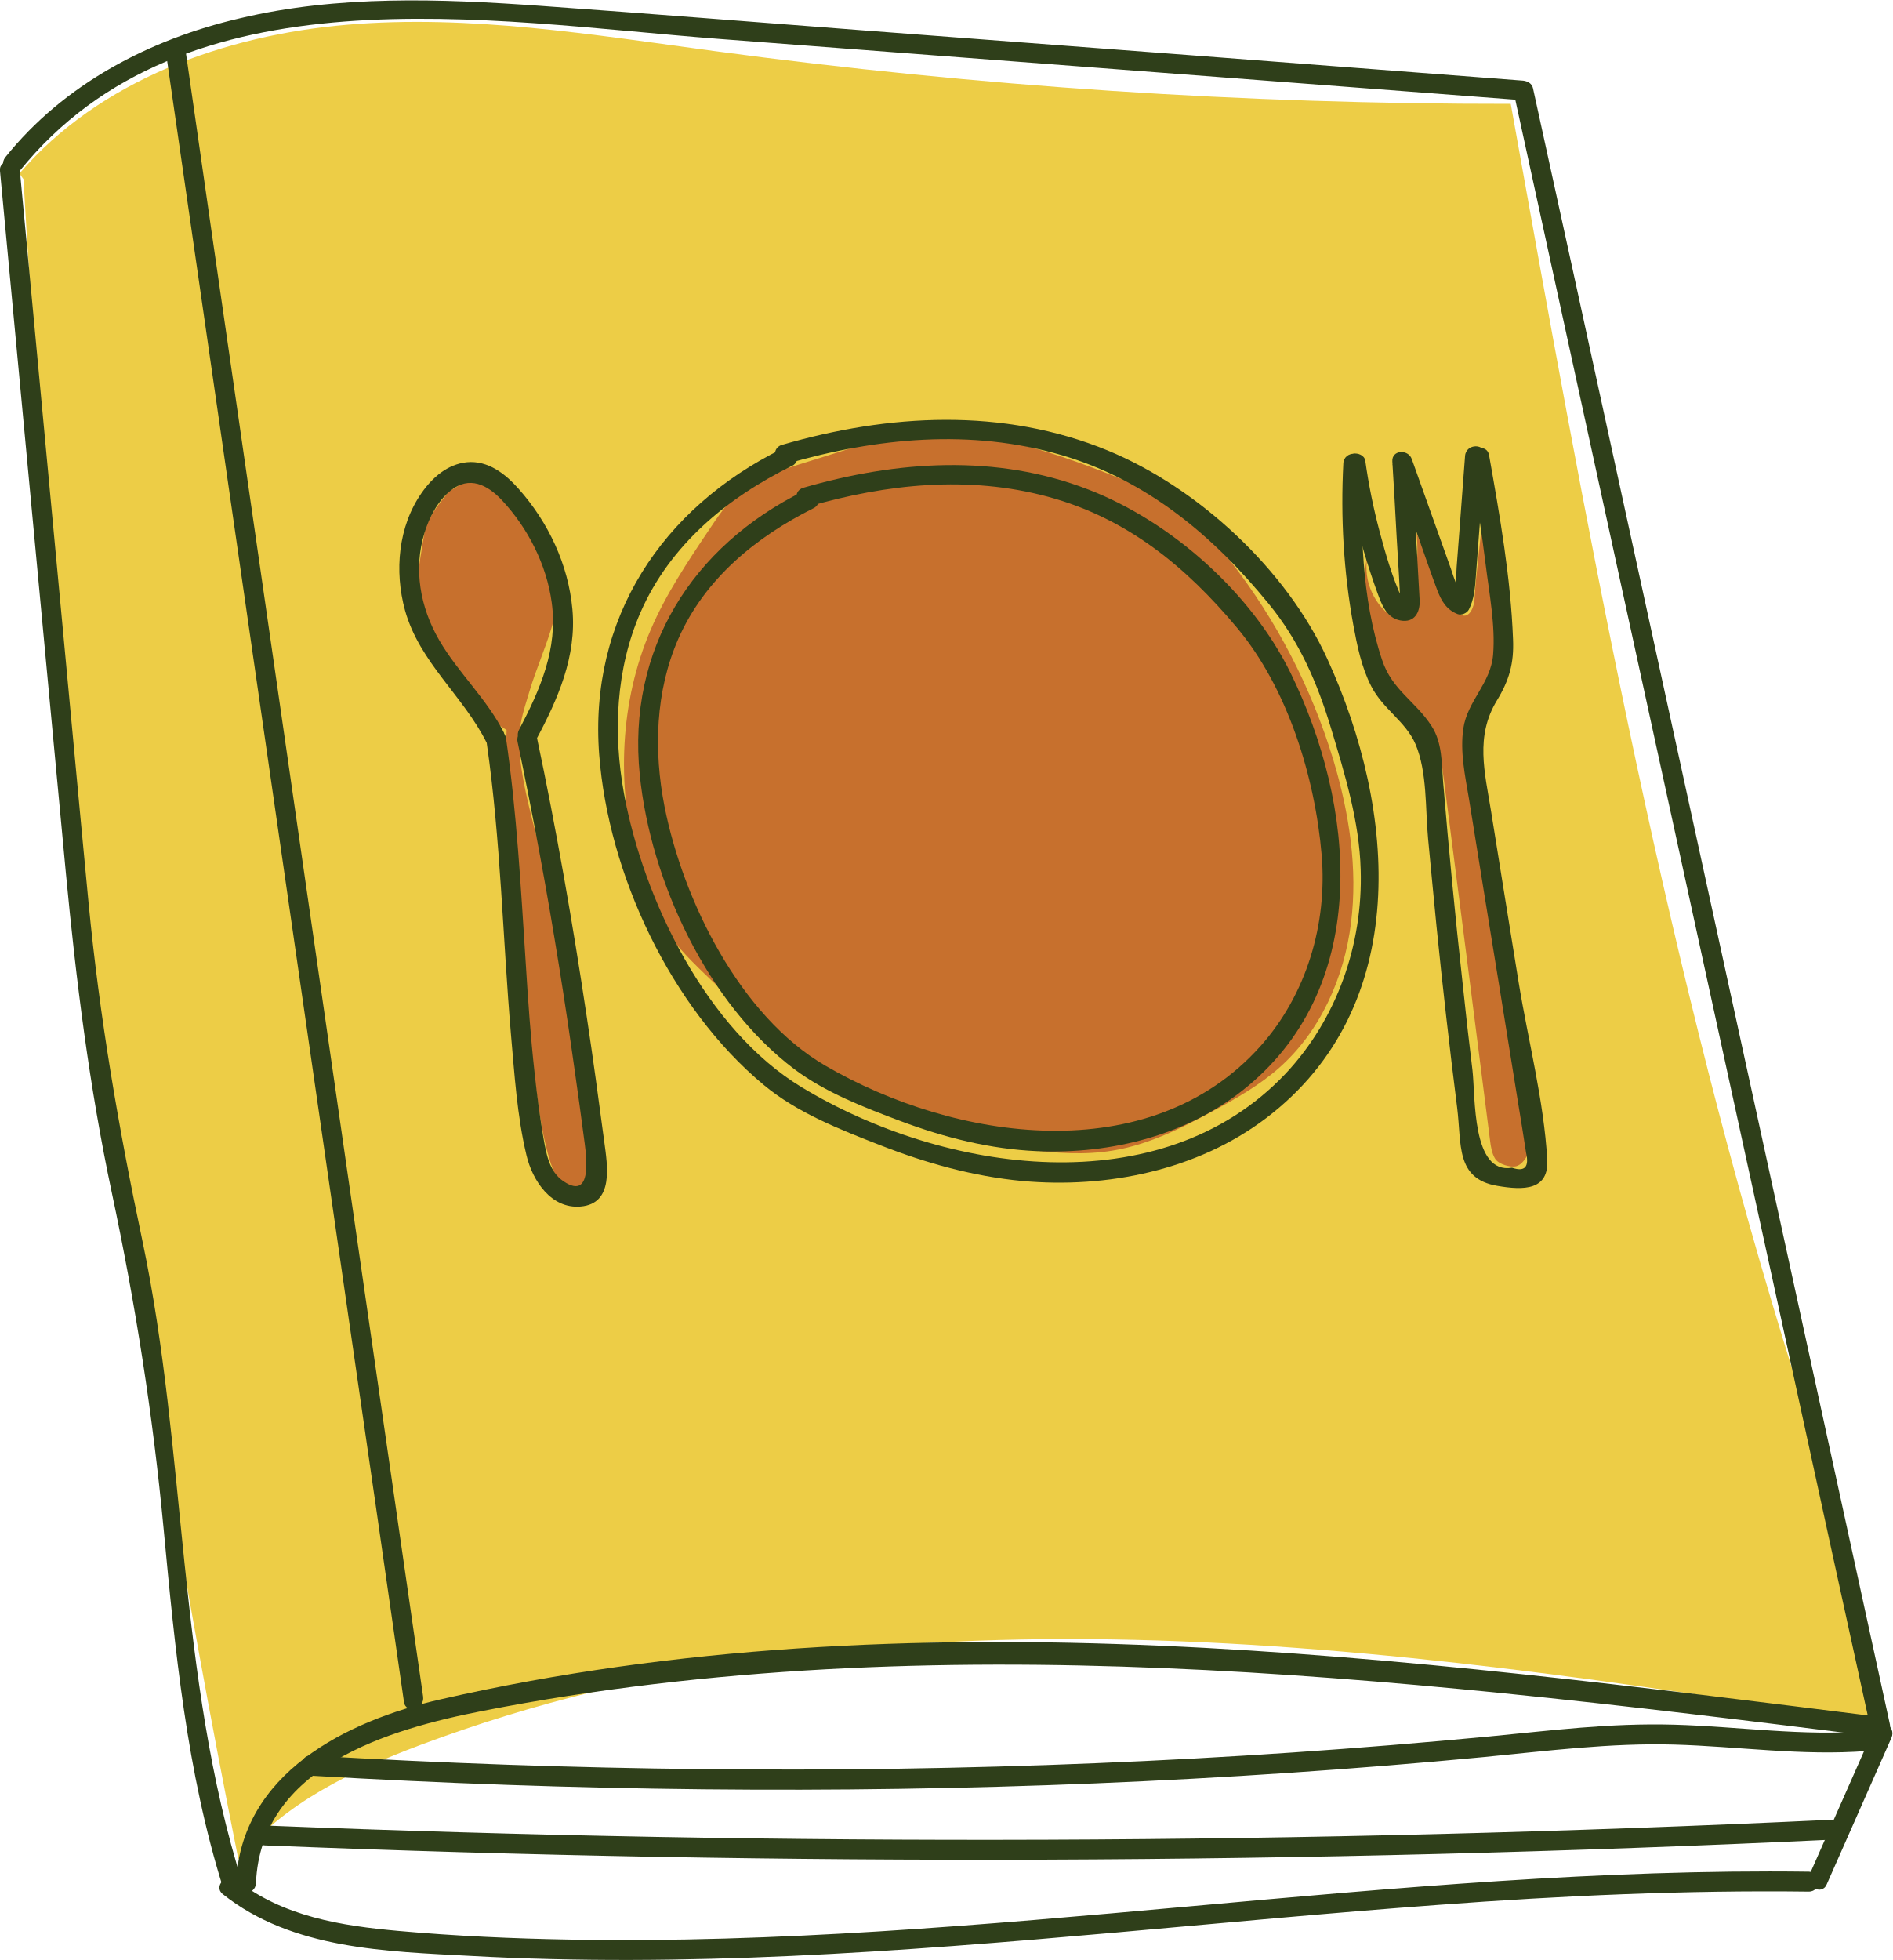
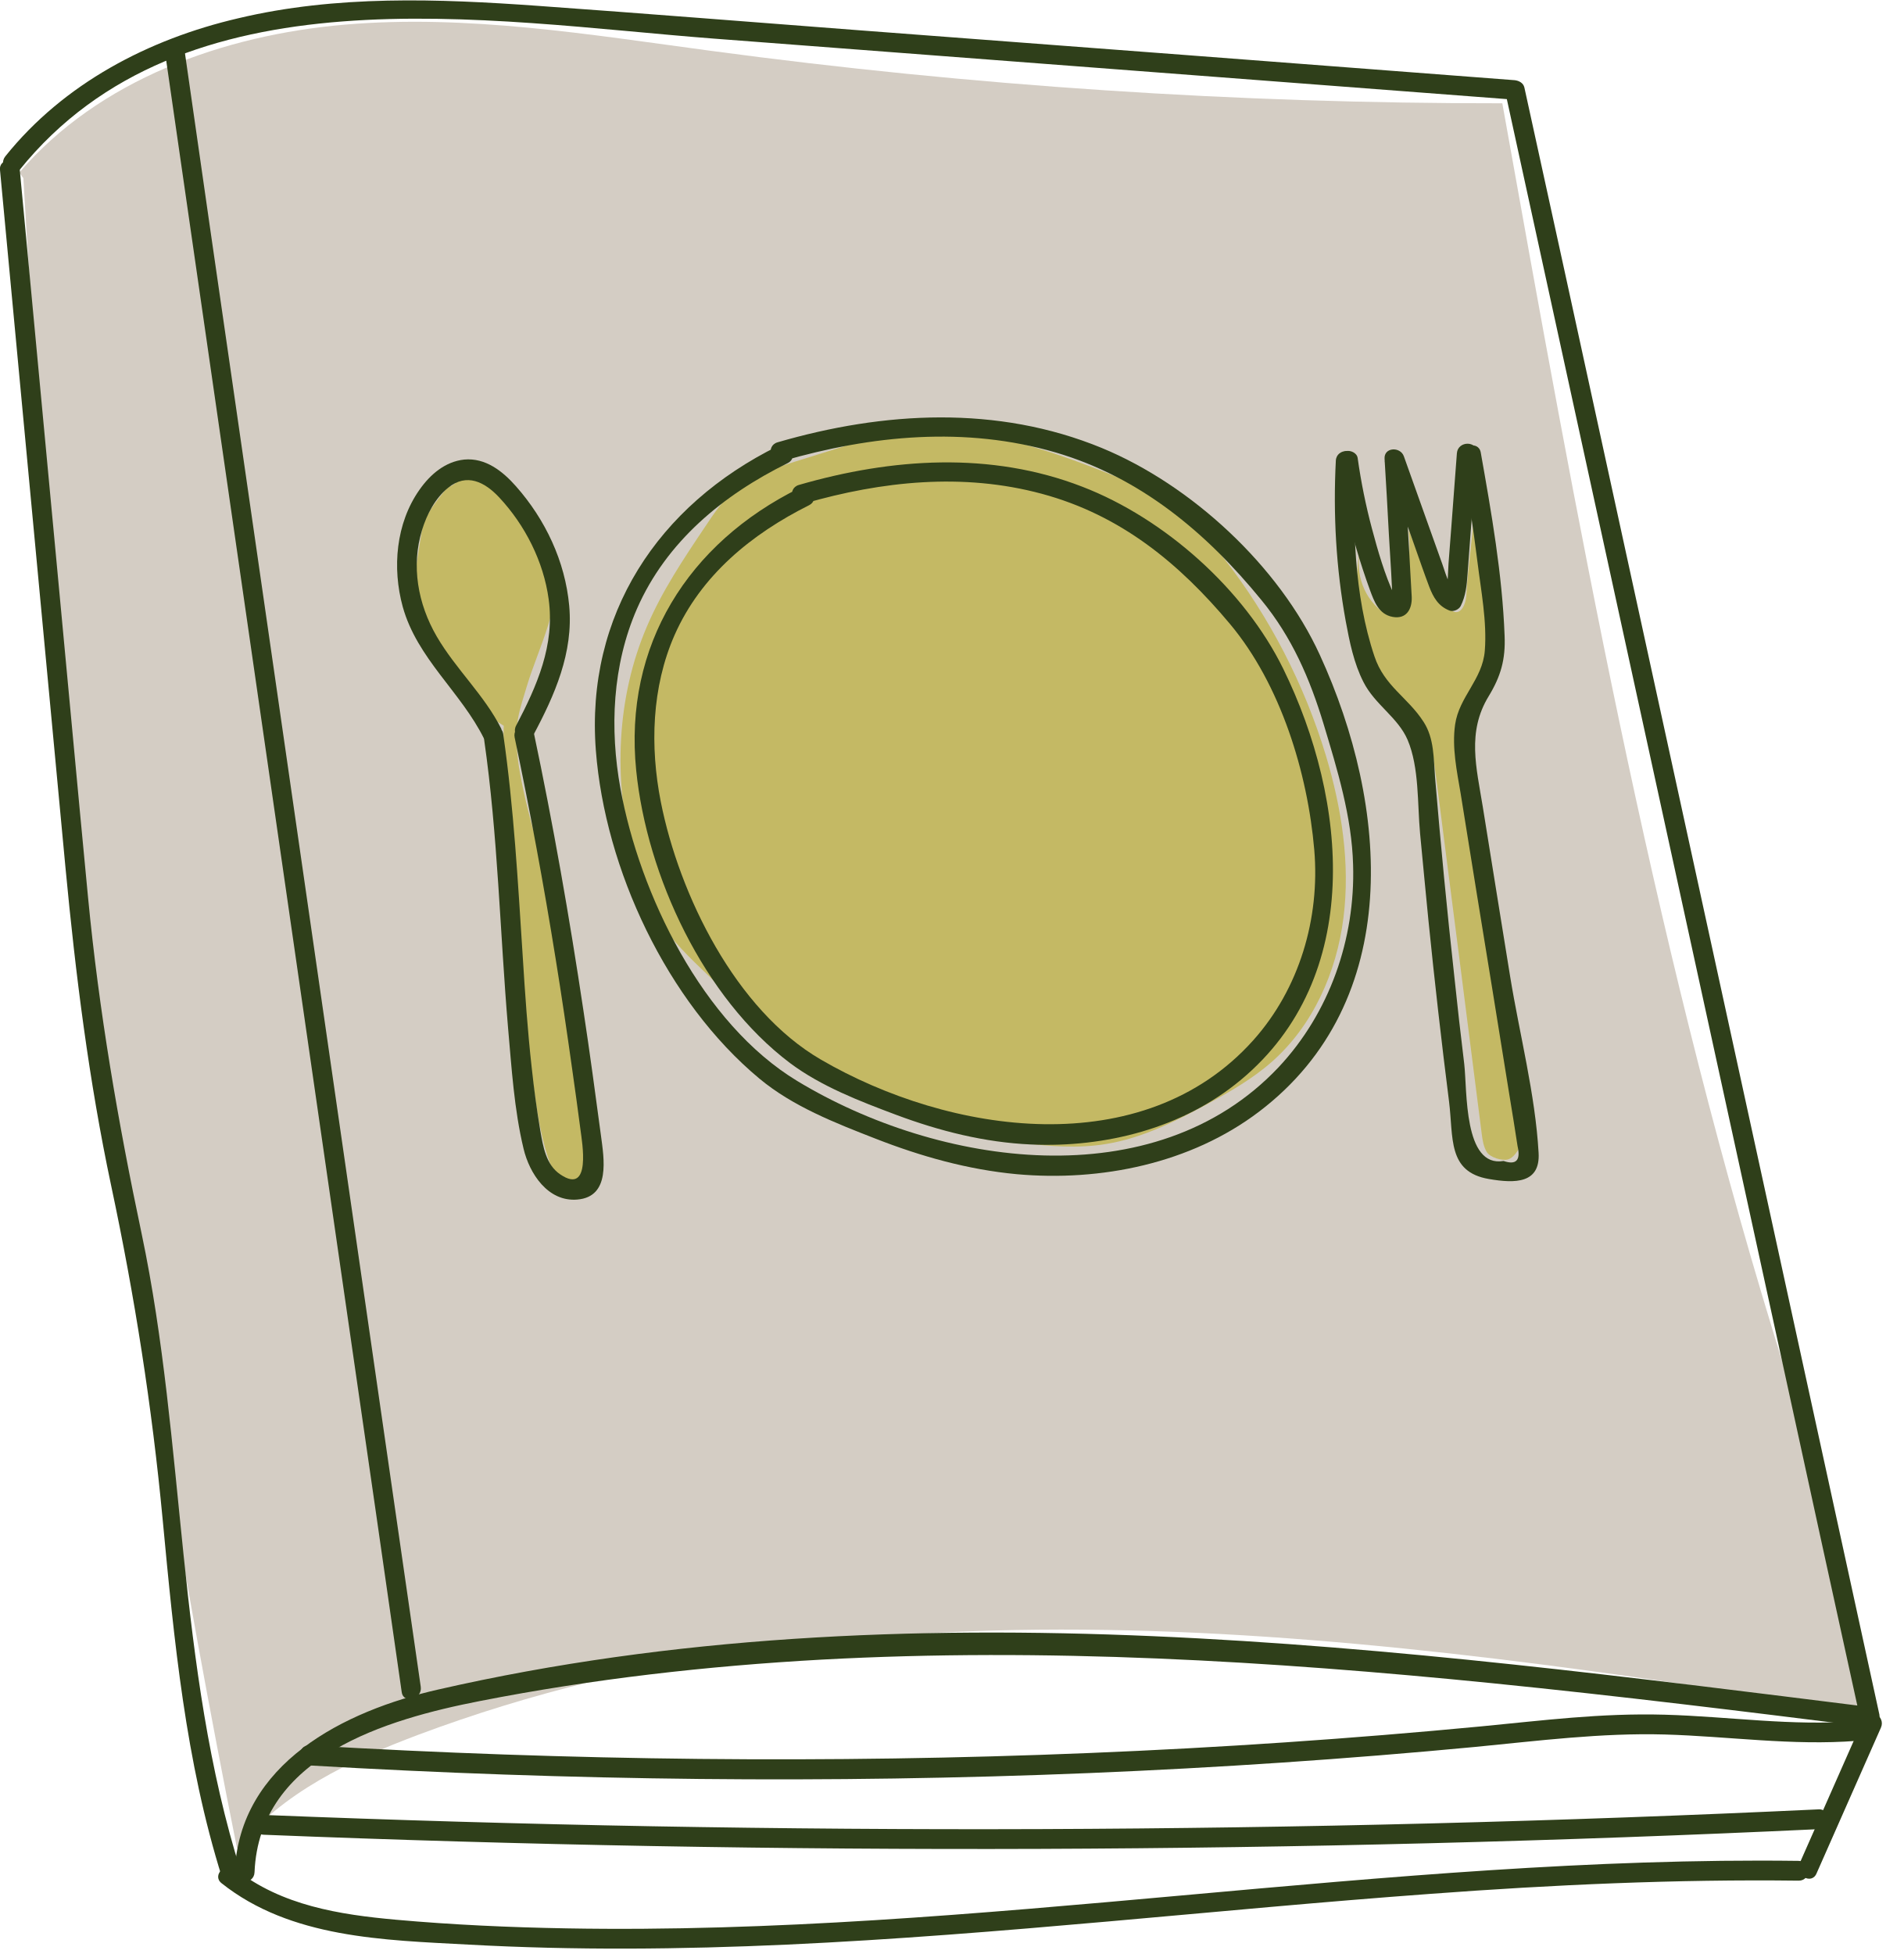
- <svg xmlns="http://www.w3.org/2000/svg" id="Capa_2" data-name="Capa 2" viewBox="0 0 74.16 76.79">
-   <defs>
-     <style>
-       .cls-1 {
-         fill: #2f3f1a;
-       }
- 
-       .cls-1, .cls-2, .cls-3 {
-         stroke-width: 0px;
-       }
- 
-       .cls-2 {
-         fill: #c7702d;
-       }
- 
-       .cls-3 {
-         fill: #edcd46;
-       }
-     </style>
-   </defs>
-   <g id="Light_Version" data-name="Light Version">
-     <g>
-       <path class="cls-3" d="M.76,6.8C3.9,3.14,8.8,1.38,13.6.97c4.8-.41,9.62.39,14.39,1.03,10.34,1.39,20.78,2.08,31.21,2.07,2.91,16.26,5.83,32.57,10.66,48.37,1.5,4.92,3.21,9.86,3.41,15-18.93-3.02-38.87-5.8-56.81.93-2.66,1-5.33,2.27-7.12,4.47C5,51.14,2.18,29.12.92,7.02" />
-       <g>
-         <path class="cls-2" d="M53.63,21.49c-.51,2.28.19,4.79,1.79,6.48.22.23.46.45.64.72.35.52.43,1.16.51,1.78.61,4.74,1.22,9.48,1.82,14.22.03.24.07.5.2.71s.59.35.83.29c.42-.12.74-1.01.64-1.44-.91-4.19-1.39-8.37-2.09-12.6-.16-.98.11-2.22.03-3.21-.03-.34-.19-.51-.06-.82.11-.25.28-.47.45-.69.71-.92.66-2.17.6-3.33s-.93-2.82-.84-3.97c-.06.98-.32,2.86-.37,3.85-.02.31-.19.72-.48.63-.1-.03-.17-.13-.23-.22-.64-.93-1.16-1.94-1.56-3.01.1,1.04-.04,2.1-.38,3.09-.04.11-.09.23-.2.28-.13.06-.27-.01-.38-.09-.79-.53-1.18-1.58-.93-2.5" />
-         <path class="cls-2" d="M33.41,17.54l-2.11.66c-.79.25-1.6.5-2.24,1.02-.53.42-.92,1-1.29,1.56-.84,1.25-1.68,2.51-2.27,3.89-1.21,2.81-1.33,6.03-.58,8.99.23.91.54,1.82,1.05,2.61.52.82,1.24,1.5,1.94,2.17,1.8,1.71,3.63,3.44,5.81,4.62,2.02,1.09,4.28,1.68,6.56,1.98,1.1.14,2.22.22,3.31.04,1.41-.23,2.71-.88,3.96-1.56.9-.49,1.8-1,2.57-1.68,1.62-1.43,2.55-3.53,2.82-5.67s-.07-4.32-.69-6.39c-.85-2.81-2.22-5.47-4.03-7.79-.6-.76-1.24-1.5-2.03-2.06-.77-.55-1.64-.92-2.51-1.27-1.81-.72-3.67-1.36-5.59-1.62-1.93-.26-3.95-.12-5.73.67" />
-         <path class="cls-1" d="M.76,6.71C7.22-1.32,19.14.83,28.11,1.52c10.53.8,21.06,1.61,31.59,2.41l-.38-.29c3.62,16.6,7.24,33.19,10.86,49.79,1.04,4.78,2.08,9.55,3.13,14.33l.38-.49c-18.53-2.31-37.97-4.91-56.43-.69-3.69.84-7.83,2.9-8.01,7.2-.02.5.76.5.78,0,.19-4.57,5.2-6.03,8.89-6.75,4.44-.87,8.94-1.38,13.45-1.63,8.82-.48,17.66.05,26.44.93,4.97.5,9.92,1.11,14.87,1.73.27.03.42-.27.38-.49-3.62-16.6-7.24-33.19-10.86-49.79-1.04-4.78-2.08-9.55-3.13-14.33-.04-.18-.21-.27-.38-.29-8.62-.66-17.24-1.32-25.87-1.97-4.21-.32-8.42-.66-12.63-.96-3.92-.28-7.94-.43-11.8.49C5.86,1.54,2.51,3.29.21,6.16c-.31.39.24.94.55.55h0Z" />
-         <path class="cls-1" d="M0,6.7c.86,9.16,1.72,18.33,2.58,27.49.4,4.22.92,8.38,1.8,12.53.93,4.37,1.61,8.71,2.03,13.16.45,4.76.9,9.53,2.34,14.11.15.48.9.27.75-.21-2.57-8.13-2.17-16.86-3.92-25.17-.93-4.4-1.68-8.76-2.11-13.24s-.83-8.87-1.25-13.31c-.48-5.12-.96-10.24-1.44-15.36-.05-.49-.83-.5-.78,0H0Z" />
-         <path class="cls-1" d="M6.51,2.11c2.42,16.76,4.84,33.52,7.26,50.28.69,4.76,1.38,9.53,2.06,14.29.07.49.82.28.75-.21-2.42-16.76-4.84-33.52-7.26-50.28-.69-4.76-1.38-9.53-2.06-14.29-.07-.49-.82-.28-.75.21h0Z" />
-         <path class="cls-1" d="M8.73,74.21c2.73,2.17,6.4,2.24,9.73,2.42,4.18.23,8.37.19,12.55,0,8.47-.39,16.9-1.38,25.36-2,4.83-.36,9.67-.58,14.51-.52.5,0,.5-.77,0-.78-16.24-.21-32.32,2.95-48.56,2.66-2.24-.04-4.48-.14-6.71-.34s-4.52-.56-6.33-1.99c-.39-.31-.94.24-.55.55h0Z" />
-         <path class="cls-1" d="M73.45,67.69c-.85,1.92-1.69,3.83-2.54,5.75-.2.45.47.85.67.39.85-1.92,1.69-3.83,2.54-5.75.2-.45-.47-.85-.67-.39h0Z" />
-         <path class="cls-1" d="M12.2,69.57c10.23.6,20.48.72,30.72.3,5.08-.21,10.15-.55,15.21-1.03,2.48-.24,4.97-.56,7.47-.49s5.03.45,7.57.25c.5-.04.5-.82,0-.78-2.53.21-5.04-.18-7.57-.25s-4.82.23-7.23.46c-5.14.49-10.29.84-15.45,1.05-10.24.42-20.49.3-30.72-.3-.5-.03-.5.75,0,.78h0Z" />
-         <path class="cls-1" d="M10.38,72.3c20.42.82,40.87.74,61.29-.22.5-.02.5-.8,0-.78-20.41.96-40.87,1.04-61.29.22-.5-.02-.5.76,0,.78h0Z" />
-         <path class="cls-2" d="M19.55,28.41c-1.13-1.89-2.53-2.54-3.21-4.63-.15-.46.2-2.3.27-2.78.08-.6.47-1.1.84-1.57.09-.12.19-.24.33-.28.11-.04.56-.47.68-.44,1.51.35,3,2.05,3.36,3.55s-.6,3.26-1.05,4.75c-.13.44-.28.87-.36,1.32-.13.81-.02,1.64.14,2.45.2,1.01.48,2,.75,3,1.04,3.88,1.93,7.84,1.89,11.85,0,.31-.03.66-.28.85-.25.2-.63.12-.87-.09s-.36-.52-.46-.82c-.3-.94-.44-1.92-.57-2.89-.65-4.67-1.3-9.37-1.16-14.08" />
-         <g>
-           <path class="cls-1" d="M19.76,28.73c-.67-1.34-1.8-2.36-2.55-3.65s-1.01-2.79-.58-4.19c.19-.62.52-1.26,1.03-1.67.73-.59,1.44-.23,2.01.38,1.02,1.09,1.75,2.53,1.95,4.01.25,1.81-.46,3.42-1.28,4.98-.24.44.44.84.67.39.85-1.59,1.59-3.26,1.42-5.11-.16-1.75-.94-3.4-2.1-4.71-.52-.59-1.2-1.13-2.04-1.05-.75.08-1.34.59-1.76,1.19-.93,1.32-1.08,3.08-.66,4.61.57,2.05,2.29,3.35,3.21,5.21.22.45.89.06.67-.39h0Z" />
-           <path class="cls-1" d="M19.08,29.16c.54,3.76.62,7.56.94,11.34.14,1.57.24,3.22.61,4.76.23.98.96,2.11,2.12,2.01,1.32-.11,1.05-1.62.93-2.53-.22-1.64-.44-3.28-.69-4.92-.55-3.67-1.19-7.33-1.96-10.97-.1-.49-.85-.28-.75.21.61,2.9,1.15,5.82,1.62,8.75.23,1.42.44,2.85.64,4.27.12.83.23,1.65.34,2.48.05.41.44,2.56-.8,1.72-.57-.38-.68-1.11-.79-1.73-.14-.83-.25-1.67-.34-2.5-.16-1.44-.26-2.89-.35-4.34-.19-2.93-.35-5.87-.77-8.78-.07-.49-.82-.28-.75.21h0Z" />
-           <path class="cls-1" d="M52.64,18.15c-.11,2.12.01,4.24.39,6.33.15.81.32,1.66.7,2.4.45.89,1.36,1.39,1.74,2.28.46,1.09.38,2.51.49,3.69s.22,2.29.33,3.43c.24,2.38.51,4.75.81,7.12.18,1.43-.07,2.78,1.57,3.06,1.04.18,2.03.18,1.96-1.03-.13-2.3-.75-4.67-1.12-6.94s-.72-4.47-1.08-6.7c-.25-1.54-.63-2.94.23-4.35.48-.79.67-1.45.63-2.39-.09-2.41-.52-4.85-.94-7.22-.09-.49-.84-.28-.75.21.24,1.36.45,2.73.62,4.1.14,1.13.38,2.36.29,3.5s-1.01,1.81-1.17,2.91c-.13.91.07,1.84.22,2.73.41,2.55.82,5.1,1.24,7.66.18,1.12.36,2.23.54,3.35.1.64.21,1.28.31,1.91.05.32.1.64.15.96.13.56-.05.76-.55.59-1.58.27-1.43-2.78-1.55-3.82-.14-1.14-.27-2.29-.39-3.44-.29-2.61-.54-5.23-.76-7.85-.06-.75-.03-1.54-.45-2.19-.62-.97-1.55-1.41-1.94-2.59-.81-2.41-.87-5.19-.74-7.71.03-.5-.75-.5-.78,0h0Z" />
-           <path class="cls-1" d="M52.73,18.27c.16,1.12.4,2.23.71,3.32.16.55.34,1.1.54,1.65.17.46.35.97.9,1.07s.77-.32.75-.79c-.03-.6-.07-1.19-.1-1.79-.07-1.21-.14-2.43-.21-3.64l-.76.1c.39,1.1.79,2.2,1.18,3.31.19.54.38,1.09.58,1.62.16.42.36.77.8.94.15.06.37-.04.44-.18.2-.4.24-.82.27-1.26.04-.54.08-1.07.12-1.61.08-1.05.16-2.1.24-3.15.04-.5-.74-.5-.78,0-.07.97-.15,1.94-.22,2.92-.04.48-.07.95-.11,1.43-.03.41,0,.91-.19,1.28l.44-.18c-.13-.05-.2-.24-.24-.36-.09-.23-.17-.47-.25-.71l-.5-1.4c-.34-.95-.68-1.91-1.02-2.86-.14-.39-.79-.36-.76.1.06.99.12,1.99.17,2.98l.09,1.49.04.78c0,.05,0,.3.02.31l.15-.11s-.06-.03-.08-.06c-.39-.84-.65-1.75-.89-2.65s-.43-1.84-.56-2.77c-.03-.21-.29-.32-.48-.27-.22.06-.3.27-.27.48h0Z" />
-           <path class="cls-1" d="M31.7,19.84c3.05-.88,6.25-1.22,9.36-.38s5.41,2.74,7.41,5.13,3.06,5.87,3.32,8.9c.23,2.7-.59,5.48-2.41,7.51-4.34,4.84-11.96,3.71-17.04.75-3.35-1.95-5.57-6.47-6.3-10.15-.43-2.18-.36-4.52.54-6.57,1.04-2.36,3.04-3.99,5.3-5.12.45-.22.06-.89-.39-.67-4.37,2.16-6.92,6.19-6.42,11.12.42,4.16,2.66,8.97,6.06,11.53,1.23.92,2.74,1.5,4.18,2.04,1.71.64,3.49,1.09,5.32,1.17,2.93.13,5.98-.64,8.26-2.54,4.88-4.05,4.22-11.01,1.68-16.2-1.54-3.14-4.68-5.93-7.92-7.18-3.61-1.4-7.51-1.13-11.17-.07-.48.14-.28.89.21.75h0Z" />
-           <path class="cls-1" d="M30.83,18.17c3.52-1.02,7.21-1.38,10.77-.34,3.34.98,5.94,3.16,8.11,5.82,1.2,1.46,1.91,3.1,2.45,4.89s1.11,3.65,1.16,5.54c.09,2.92-.93,5.84-2.94,7.98-4.89,5.18-13.41,3.9-18.96.54-3.74-2.26-6.21-7.36-6.97-11.52-.43-2.36-.32-4.87.65-7.09,1.16-2.65,3.4-4.49,5.94-5.74.45-.22.06-.89-.39-.67-4.72,2.33-7.58,6.65-7.17,11.99.36,4.68,2.8,9.9,6.44,12.93,1.32,1.1,2.99,1.75,4.58,2.37,1.79.7,3.64,1.22,5.56,1.4,3.32.3,6.86-.42,9.55-2.46,5.75-4.36,5.12-12.07,2.4-18-1.6-3.5-5.06-6.7-8.6-8.16-4.11-1.69-8.58-1.44-12.77-.22-.48.14-.28.89.21.75h0Z" />
-         </g>
-       </g>
-     </g>
-   </g>
+ <svg xmlns="http://www.w3.org/2000/svg" width="75" height="77" viewBox="0 0 75 77" fill="none">
+   <path d="M0.76 6.8C3.9 3.14 8.8 1.38 13.6 0.97C18.4 0.56 23.22 1.36 27.99 2C38.33 3.39 48.77 4.08 59.2 4.07C62.11 20.33 65.03 36.64 69.86 52.44C71.36 57.36 73.07 62.3 73.27 67.44C54.34 64.42 34.4 61.64 16.46 68.37C13.8 69.37 11.13 70.64 9.34 72.84C5 51.14 2.18 29.12 0.92 7.02" fill="#D4CDC4" />
+   <path d="M53.63 21.49C53.12 23.77 53.82 26.28 55.42 27.97C55.64 28.2 55.88 28.42 56.06 28.69C56.41 29.21 56.49 29.85 56.57 30.47C57.18 35.21 57.79 39.95 58.39 44.69C58.42 44.93 58.46 45.19 58.59 45.4C58.72 45.61 59.18 45.75 59.42 45.69C59.84 45.57 60.16 44.68 60.06 44.25C59.15 40.06 58.67 35.88 57.97 31.65C57.81 30.67 58.08 29.43 58 28.44C57.97 28.1 57.81 27.93 57.94 27.62C58.05 27.37 58.22 27.15 58.39 26.93C59.1 26.01 59.05 24.76 58.99 23.6C58.93 22.44 58.06 20.78 58.15 19.63C58.09 20.61 57.83 22.49 57.78 23.48C57.76 23.79 57.59 24.2 57.3 24.11C57.2 24.08 57.13 23.98 57.07 23.89C56.43 22.96 55.91 21.95 55.51 20.88C55.61 21.92 55.47 22.98 55.13 23.97C55.09 24.08 55.04 24.2 54.93 24.25C54.8 24.31 54.66 24.24 54.55 24.16C53.76 23.63 53.37 22.58 53.62 21.66" fill="#C4B964" />
+   <path d="M33.41 17.54L31.3 18.2C30.51 18.45 29.7 18.7 29.06 19.22C28.53 19.64 28.14 20.22 27.77 20.78C26.93 22.03 26.09 23.29 25.5 24.67C24.29 27.48 24.17 30.7 24.92 33.66C25.15 34.57 25.46 35.48 25.97 36.27C26.49 37.09 27.21 37.77 27.91 38.44C29.71 40.15 31.54 41.88 33.72 43.06C35.74 44.15 38 44.74 40.28 45.04C41.38 45.18 42.5 45.26 43.59 45.08C45 44.85 46.3 44.2 47.55 43.52C48.45 43.03 49.35 42.52 50.12 41.84C51.74 40.41 52.67 38.31 52.94 36.17C53.21 34.03 52.87 31.85 52.25 29.78C51.4 26.97 50.03 24.31 48.22 21.99C47.62 21.23 46.98 20.49 46.19 19.93C45.42 19.38 44.55 19.01 43.68 18.66C41.87 17.94 40.01 17.3 38.09 17.04C36.16 16.78 34.14 16.92 32.36 17.71" fill="#C4B964" />
+   <path d="M0.76 6.71C7.22 -1.32 19.14 0.83 28.11 1.52C38.64 2.32 49.17 3.13 59.7 3.93L59.32 3.64C62.94 20.24 66.56 36.83 70.18 53.43C71.22 58.21 72.26 62.98 73.31 67.76L73.69 67.27C55.16 64.96 35.72 62.36 17.26 66.58C13.57 67.42 9.43 69.48 9.25 73.78C9.23 74.28 10.01 74.28 10.03 73.78C10.22 69.21 15.23 67.75 18.92 67.03C23.36 66.16 27.86 65.65 32.37 65.4C41.19 64.92 50.03 65.45 58.81 66.33C63.78 66.83 68.73 67.44 73.68 68.06C73.95 68.09 74.1 67.79 74.06 67.57C70.44 50.97 66.82 34.38 63.2 17.78C62.16 13 61.12 8.23 60.07 3.45C60.03 3.27 59.86 3.18 59.69 3.16C51.07 2.5 42.45 1.84 33.82 1.19C29.61 0.87 25.4 0.53 21.19 0.23C17.27 -0.05 13.25 -0.2 9.39 0.72C5.86 1.54 2.51 3.29 0.21 6.16C-0.1 6.55 0.45 7.1 0.76 6.71Z" fill="#2F3F1A" />
+   <path d="M0 6.7C0.86 15.86 1.72 25.03 2.58 34.19C2.98 38.41 3.5 42.57 4.38 46.72C5.31 51.09 5.99 55.43 6.41 59.88C6.86 64.64 7.31 69.41 8.75 73.99C8.9 74.47 9.65 74.26 9.5 73.78C6.93 65.65 7.33 56.92 5.58 48.61C4.65 44.21 3.9 39.85 3.47 35.37C3.04 30.89 2.64 26.5 2.22 22.06C1.74 16.94 1.26 11.82 0.78 6.7C0.73 6.21 -0.05 6.2 0 6.7Z" fill="#2F3F1A" />
+   <path d="M6.51 2.11C8.93 18.87 11.35 35.63 13.77 52.39C14.46 57.15 15.15 61.92 15.83 66.68C15.9 67.17 16.65 66.96 16.58 66.47C14.16 49.71 11.74 32.95 9.32 16.19C8.63 11.43 7.94 6.66 7.26 1.9C7.19 1.41 6.44 1.62 6.51 2.11Z" fill="#2F3F1A" />
+   <path d="M8.73 74.21C11.46 76.38 15.13 76.45 18.46 76.63C22.64 76.86 26.83 76.82 31.01 76.63C39.48 76.24 47.91 75.25 56.37 74.63C61.2 74.27 66.04 74.05 70.88 74.11C71.38 74.11 71.38 73.34 70.88 73.33C54.64 73.12 38.56 76.28 22.32 75.99C20.08 75.95 17.84 75.85 15.61 75.65C13.38 75.45 11.09 75.09 9.28 73.66C8.89 73.35 8.34 73.9 8.73 74.21Z" fill="#2F3F1A" />
+   <path d="M73.45 67.69C72.6 69.61 71.76 71.52 70.91 73.44C70.71 73.89 71.38 74.29 71.58 73.83C72.43 71.91 73.27 70 74.12 68.08C74.32 67.63 73.65 67.23 73.45 67.69Z" fill="#2F3F1A" />
+   <path d="M12.2 69.57C22.43 70.17 32.68 70.29 42.92 69.87C48 69.66 53.07 69.32 58.13 68.84C60.61 68.6 63.1 68.28 65.6 68.35C68.1 68.42 70.63 68.8 73.17 68.6C73.67 68.56 73.67 67.78 73.17 67.82C70.64 68.03 68.13 67.64 65.6 67.57C63.07 67.5 60.78 67.8 58.37 68.03C53.23 68.52 48.08 68.87 42.92 69.08C32.68 69.5 22.43 69.38 12.2 68.78C11.7 68.75 11.7 69.53 12.2 69.56V69.57Z" fill="#2F3F1A" />
+   <path d="M10.38 72.3C30.8 73.12 51.25 73.04 71.67 72.08C72.17 72.06 72.17 71.28 71.67 71.3C51.26 72.26 30.8 72.34 10.38 71.52C9.88 71.5 9.88 72.28 10.38 72.3Z" fill="#2F3F1A" />
+   <path d="M19.55 28.41C18.42 26.52 17.02 25.87 16.34 23.78C16.19 23.32 16.54 21.48 16.61 21C16.69 20.4 17.08 19.9 17.45 19.43C17.54 19.31 17.64 19.19 17.78 19.15C17.89 19.11 18.34 18.68 18.46 18.71C19.97 19.06 21.46 20.76 21.82 22.26C22.18 23.76 21.22 25.52 20.77 27.01C20.64 27.45 20.49 27.88 20.41 28.33C20.28 29.14 20.39 29.97 20.55 30.78C20.75 31.79 21.03 32.78 21.3 33.78C22.34 37.66 23.23 41.62 23.19 45.63C23.19 45.94 23.16 46.29 22.91 46.48C22.66 46.68 22.28 46.6 22.04 46.39C21.8 46.18 21.68 45.87 21.58 45.57C21.28 44.63 21.14 43.65 21.01 42.68C20.36 38.01 19.71 33.31 19.85 28.6" fill="#C4B964" />
+   <path d="M19.76 28.73C19.09 27.39 17.96 26.37 17.21 25.08C16.46 23.79 16.2 22.29 16.63 20.89C16.82 20.27 17.15 19.63 17.66 19.22C18.39 18.63 19.1 18.99 19.67 19.6C20.69 20.69 21.42 22.13 21.62 23.61C21.87 25.42 21.16 27.03 20.34 28.59C20.1 29.03 20.78 29.43 21.01 28.98C21.86 27.39 22.6 25.72 22.43 23.87C22.27 22.12 21.49 20.47 20.33 19.16C19.81 18.57 19.13 18.03 18.29 18.11C17.54 18.19 16.95 18.7 16.53 19.3C15.6 20.62 15.45 22.38 15.87 23.91C16.44 25.96 18.16 27.26 19.08 29.12C19.3 29.57 19.97 29.18 19.75 28.73H19.76Z" fill="#2F3F1A" />
+   <path d="M19.08 29.16C19.62 32.92 19.7 36.72 20.02 40.5C20.16 42.07 20.26 43.72 20.63 45.26C20.86 46.24 21.59 47.37 22.75 47.27C24.07 47.16 23.8 45.65 23.68 44.74C23.46 43.1 23.24 41.46 22.99 39.82C22.44 36.15 21.8 32.49 21.03 28.85C20.93 28.36 20.18 28.57 20.28 29.06C20.89 31.96 21.43 34.88 21.9 37.81C22.13 39.23 22.34 40.66 22.54 42.08C22.66 42.91 22.77 43.73 22.88 44.56C22.93 44.97 23.32 47.12 22.08 46.28C21.51 45.9 21.4 45.17 21.29 44.55C21.15 43.72 21.04 42.88 20.95 42.05C20.79 40.61 20.69 39.16 20.6 37.71C20.41 34.78 20.25 31.84 19.83 28.93C19.76 28.44 19.01 28.65 19.08 29.14V29.16Z" fill="#2F3F1A" />
+   <path d="M52.64 18.15C52.53 20.27 52.65 22.39 53.03 24.48C53.18 25.29 53.35 26.14 53.73 26.88C54.18 27.77 55.09 28.27 55.47 29.16C55.93 30.25 55.85 31.67 55.96 32.85C56.07 34.03 56.18 35.14 56.29 36.28C56.53 38.66 56.8 41.03 57.1 43.4C57.28 44.83 57.03 46.18 58.67 46.46C59.71 46.64 60.7 46.64 60.63 45.43C60.5 43.13 59.88 40.76 59.51 38.49C59.14 36.22 58.79 34.02 58.43 31.79C58.18 30.25 57.8 28.85 58.66 27.44C59.14 26.65 59.33 25.99 59.29 25.05C59.2 22.64 58.77 20.2 58.35 17.83C58.26 17.34 57.51 17.55 57.6 18.04C57.84 19.4 58.05 20.77 58.22 22.14C58.36 23.27 58.6 24.5 58.51 25.64C58.42 26.78 57.5 27.45 57.34 28.55C57.21 29.46 57.41 30.39 57.56 31.28C57.97 33.83 58.38 36.38 58.8 38.94C58.98 40.06 59.16 41.17 59.34 42.29C59.44 42.93 59.55 43.57 59.65 44.2C59.7 44.52 59.75 44.84 59.8 45.16C59.93 45.72 59.75 45.92 59.25 45.75C57.67 46.02 57.82 42.97 57.7 41.93C57.56 40.79 57.43 39.64 57.31 38.49C57.02 35.88 56.77 33.26 56.55 30.64C56.49 29.89 56.52 29.1 56.1 28.45C55.48 27.48 54.55 27.04 54.16 25.86C53.35 23.45 53.29 20.67 53.42 18.15C53.45 17.65 52.67 17.65 52.64 18.15Z" fill="#2F3F1A" />
+   <path d="M52.73 18.27C52.89 19.39 53.13 20.5 53.44 21.59C53.6 22.14 53.78 22.69 53.98 23.24C54.15 23.7 54.33 24.21 54.88 24.31C55.43 24.41 55.65 23.99 55.63 23.52C55.6 22.92 55.56 22.33 55.53 21.73C55.46 20.52 55.39 19.3 55.32 18.09L54.56 18.19C54.95 19.29 55.35 20.39 55.74 21.5C55.93 22.04 56.12 22.59 56.32 23.12C56.48 23.54 56.68 23.89 57.12 24.06C57.27 24.12 57.49 24.02 57.56 23.88C57.76 23.48 57.8 23.06 57.83 22.62C57.87 22.08 57.91 21.55 57.95 21.01C58.03 19.96 58.11 18.91 58.19 17.86C58.23 17.36 57.45 17.36 57.41 17.86C57.34 18.83 57.26 19.8 57.19 20.78C57.15 21.26 57.12 21.73 57.08 22.21C57.05 22.62 57.08 23.12 56.89 23.49L57.33 23.31C57.2 23.26 57.13 23.07 57.09 22.95C57 22.72 56.92 22.48 56.84 22.24L56.34 20.84C56 19.89 55.66 18.93 55.32 17.98C55.18 17.59 54.53 17.62 54.56 18.08C54.62 19.07 54.68 20.07 54.73 21.06L54.82 22.55L54.86 23.33C54.86 23.38 54.86 23.63 54.88 23.64L55.03 23.53C55.03 23.53 54.97 23.5 54.95 23.47C54.56 22.63 54.3 21.72 54.06 20.82C53.82 19.92 53.63 18.98 53.5 18.05C53.47 17.84 53.21 17.73 53.02 17.78C52.8 17.84 52.72 18.05 52.75 18.26L52.73 18.27Z" fill="#2F3F1A" />
+   <path d="M31.7 19.84C34.75 18.96 37.95 18.62 41.06 19.46C44.17 20.3 46.47 22.2 48.47 24.59C50.47 26.98 51.53 30.46 51.79 33.49C52.02 36.19 51.2 38.97 49.38 41C45.04 45.84 37.42 44.71 32.34 41.75C28.99 39.8 26.77 35.28 26.04 31.6C25.61 29.42 25.68 27.08 26.58 25.03C27.62 22.67 29.62 21.04 31.88 19.91C32.33 19.69 31.94 19.02 31.49 19.24C27.12 21.4 24.57 25.43 25.07 30.36C25.49 34.52 27.73 39.33 31.13 41.89C32.36 42.81 33.87 43.39 35.31 43.93C37.02 44.57 38.8 45.02 40.63 45.1C43.56 45.23 46.61 44.46 48.89 42.56C53.77 38.51 53.11 31.55 50.57 26.36C49.03 23.22 45.89 20.43 42.65 19.18C39.04 17.78 35.14 18.05 31.48 19.11C31 19.25 31.2 20 31.69 19.86L31.7 19.84Z" fill="#2F3F1A" />
+   <path d="M30.83 18.17C34.35 17.15 38.04 16.79 41.6 17.83C44.94 18.81 47.54 20.99 49.71 23.65C50.91 25.11 51.62 26.75 52.16 28.54C52.7 30.33 53.27 32.19 53.32 34.08C53.41 37 52.39 39.92 50.38 42.06C45.49 47.24 36.97 45.96 31.42 42.6C27.68 40.34 25.21 35.24 24.45 31.08C24.02 28.72 24.13 26.21 25.1 23.99C26.26 21.34 28.5 19.5 31.04 18.25C31.49 18.03 31.1 17.36 30.65 17.58C25.93 19.91 23.07 24.23 23.48 29.57C23.84 34.25 26.28 39.47 29.92 42.5C31.24 43.6 32.91 44.25 34.5 44.87C36.29 45.57 38.14 46.09 40.06 46.27C43.38 46.57 46.92 45.85 49.61 43.81C55.36 39.45 54.73 31.74 52.01 25.81C50.41 22.31 46.95 19.11 43.41 17.65C39.3 15.96 34.83 16.21 30.64 17.43C30.16 17.57 30.36 18.32 30.85 18.18L30.83 18.17Z" fill="#2F3F1A" />
</svg>
